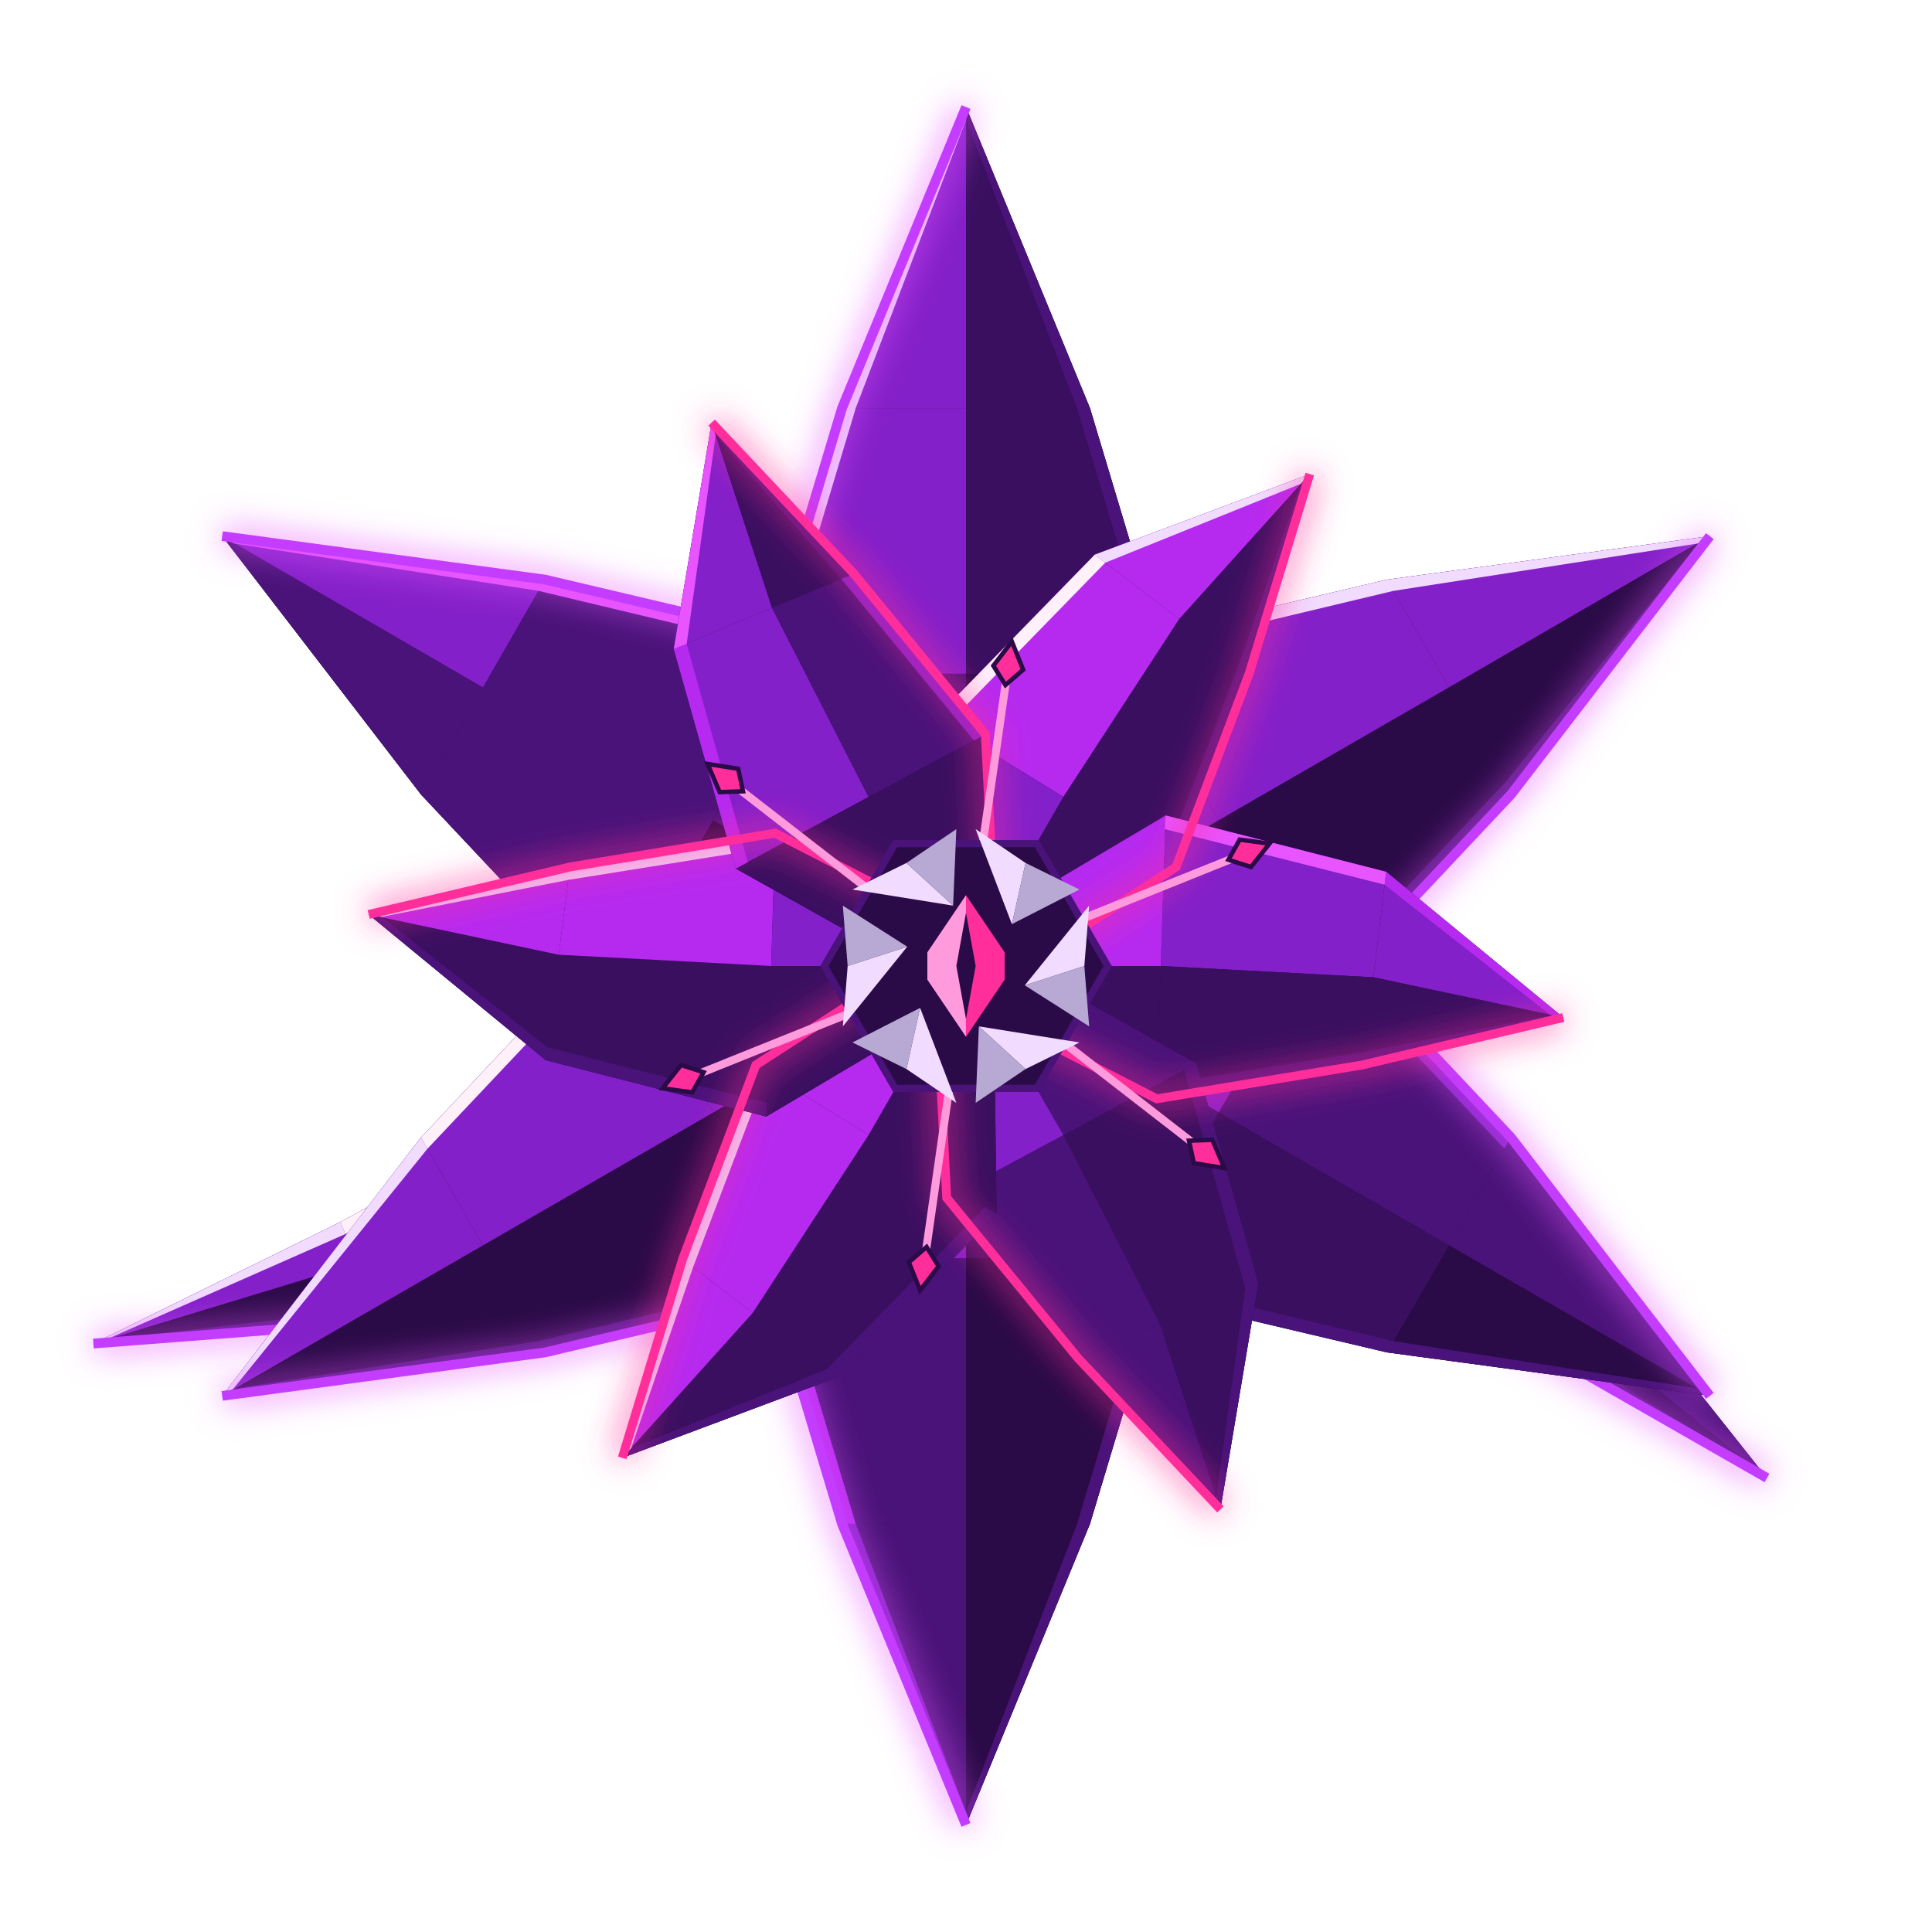
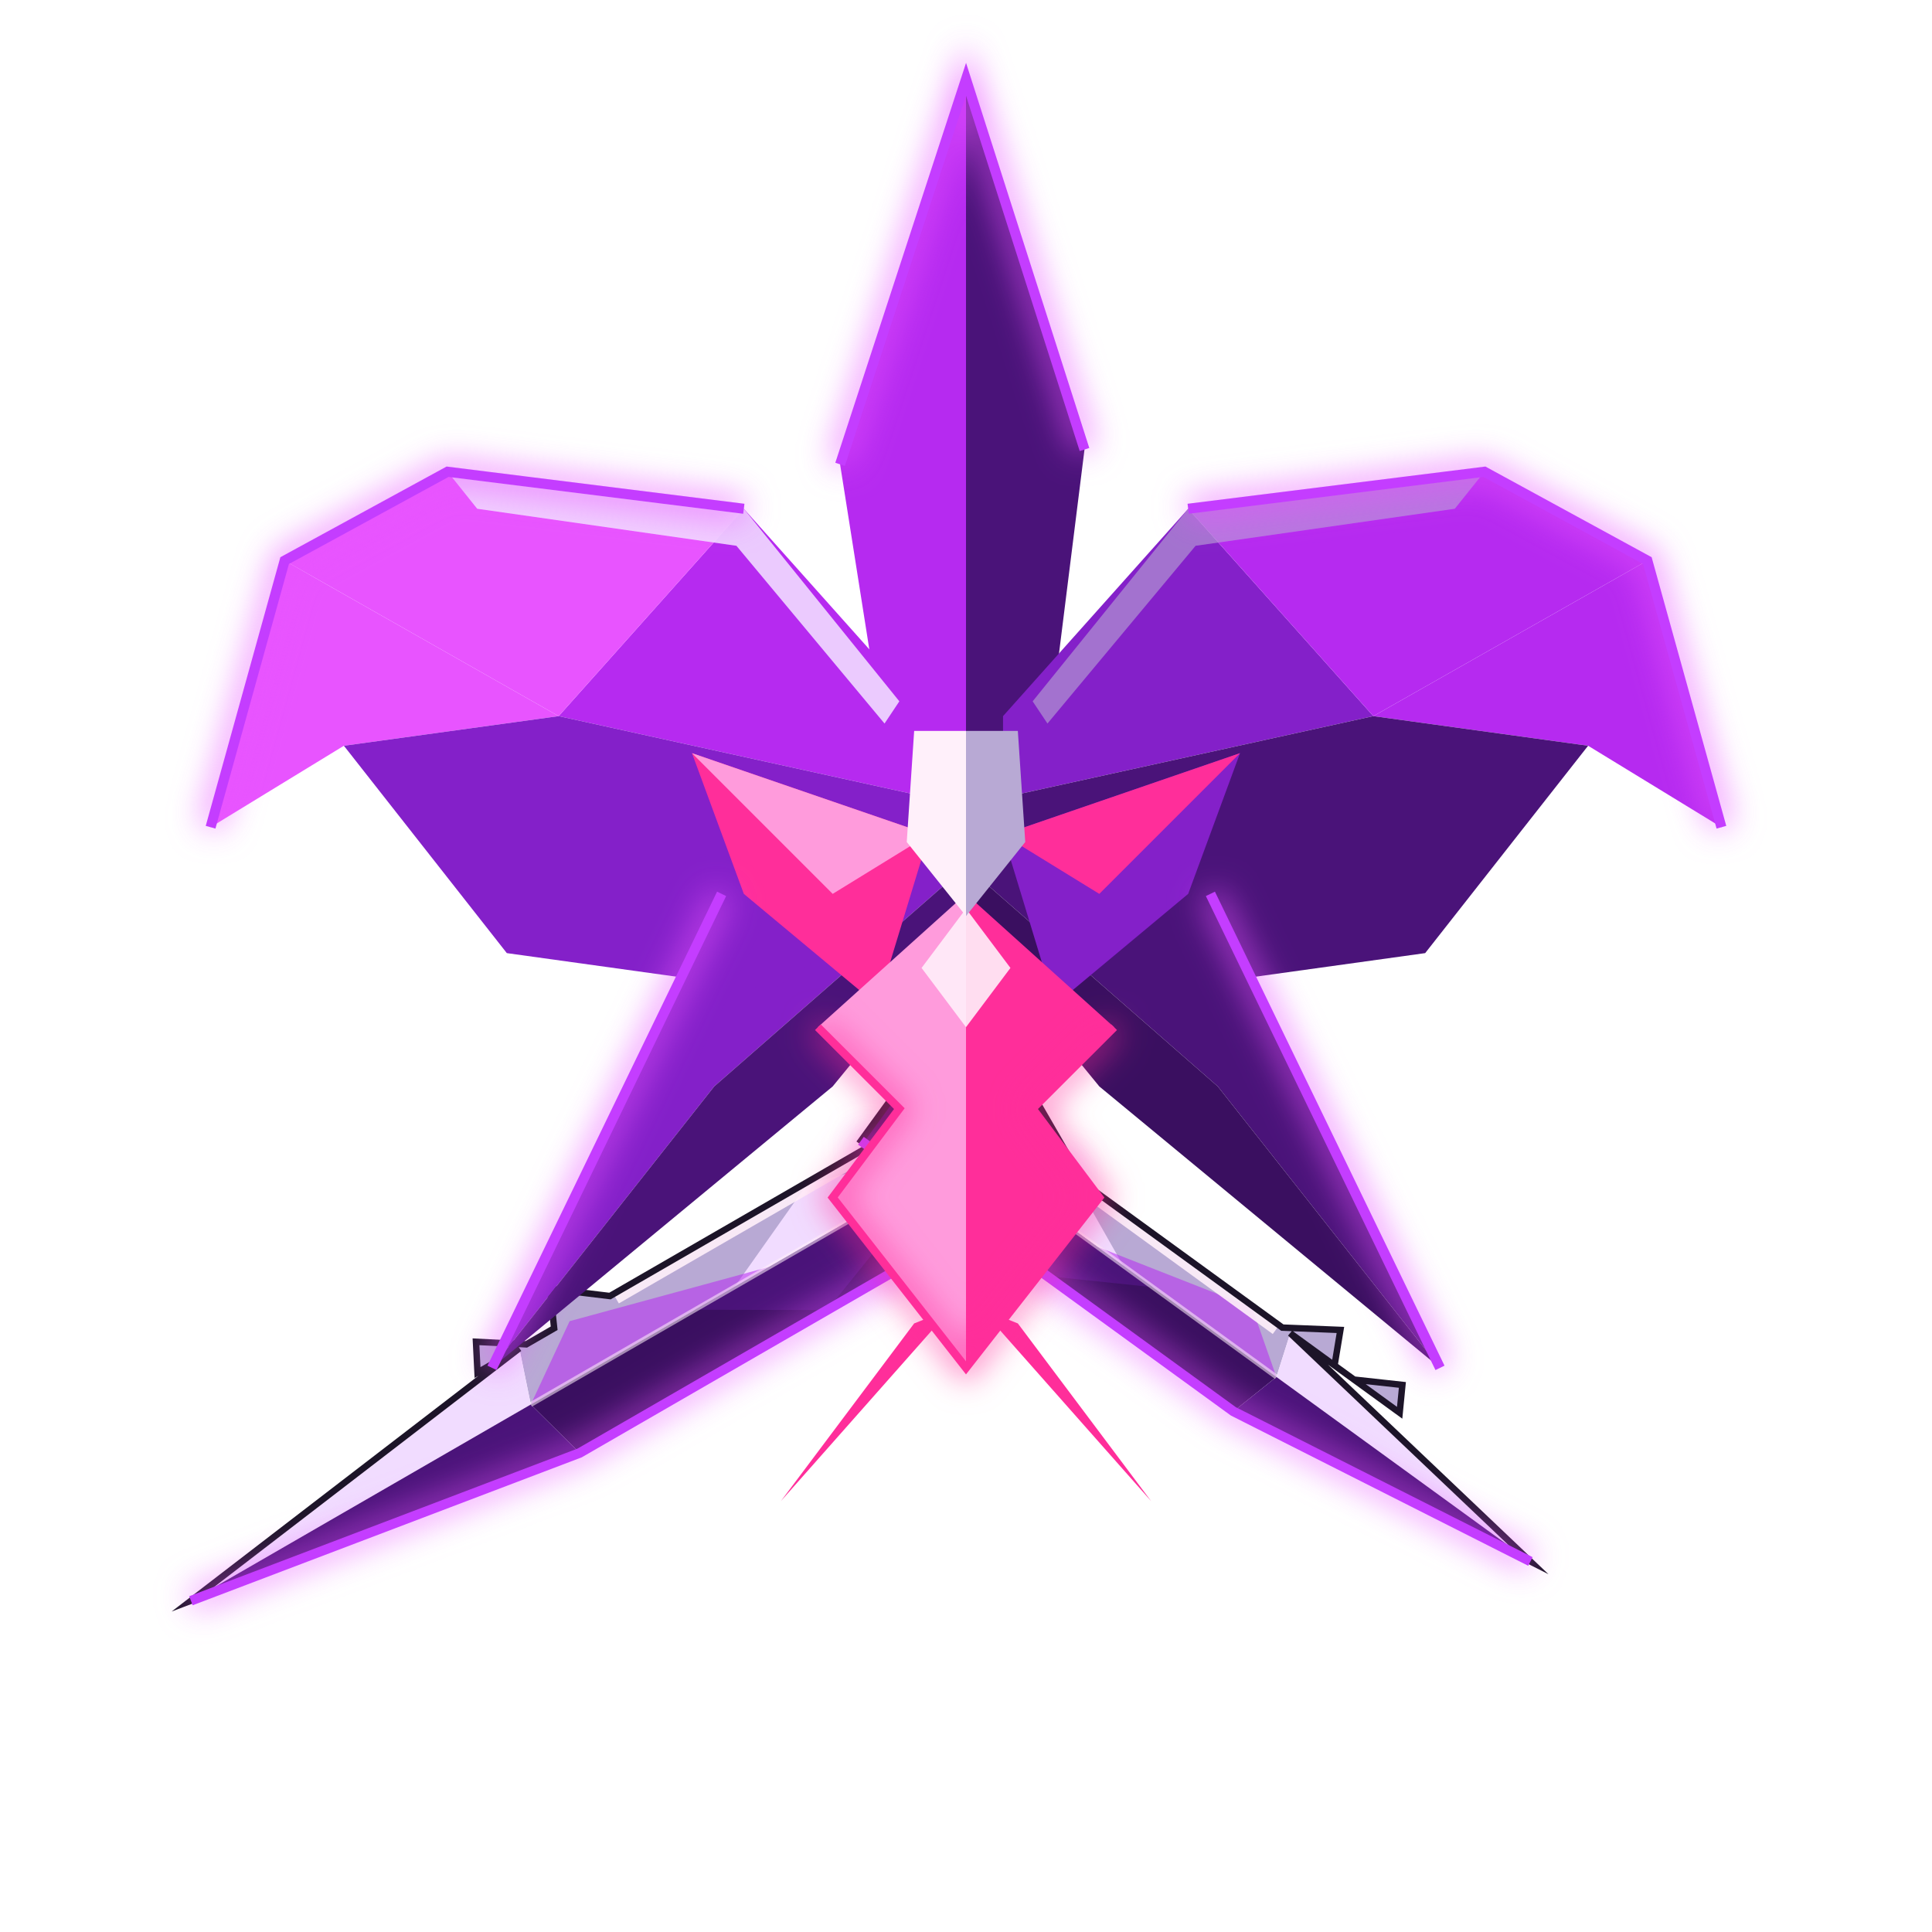
<svg xmlns="http://www.w3.org/2000/svg" viewBox="0 0 240 240" width="240" height="240">
  <defs>
-     <filter id="voracious-rose-bloom-glow" filterUnits="userSpaceOnUse" x="0" y="0" width="240" height="240">
+     <filter id="voracious-rose-bloom-glow" filterUnits="userSpaceOnUse" x="-12" y="-12" width="264" height="264" color-interpolation-filters="sRGB">
      <feGaussianBlur stdDeviation="2" />
    </filter>
  </defs>
-   <path fill="#2a0a47" d="M100.6 130.3L102.1 133.2L80.2 153.6L46.8 164.2L11.6 166.9L42.3 151.8L71.8 135.7L99 127.4Z" />
-   <path fill="#2a0a47" d="M44.2 157L46.8 164.2L11.6 166.9Z" />
-   <path fill="#8420c9" d="M44.2 157L11.6 166.9L42.3 151.8Z" />
-   <path fill="#2a0a47" d="M100.6 130.3L102.1 133.2L80.2 153.6L75.5 143.7Z" />
-   <path fill="#8420c9" d="M100.6 130.3L75.5 143.7L71.8 135.7L99 127.4Z" />
-   <path fill="#2a0a47" d="M75.5 143.7L80.2 153.6L46.8 164.2L44.2 157Z" />
-   <path fill="#8420c9" d="M75.5 143.7L44.2 157L42.3 151.8L71.8 135.7Z" />
-   <path fill="#4a1379" d="M80.2 153.6L46.8 164.2L46.2 162.6L79.5 152.1ZM46.8 164.2L11.6 166.9L13.2 166.4L46.2 162.6Z" />
-   <path fill="#fff0fa" d="M71.8 135.7L42.3 151.8L42.9 153.3L72.5 137.2Z" />
-   <path fill="#f1dcff" d="M42.3 151.8L11.6 166.9L13.2 166.4L42.9 153.3Z" />
-   <path fill="#2a0a47" d="M139.4 130.3L141 127.4L170.1 134.2L197.6 156L219.5 183.6L189.8 166.6L160 151.2L137.9 133.2Z" />
-   <path fill="#4a1379" d="M193 162.2L197.6 156L219.5 183.6Z" />
-   <path fill="#3a0f60" d="M193 162.2L219.5 183.6L189.8 166.6Z" />
-   <path fill="#4a1379" d="M139.4 130.3L141 127.4L170.1 134.2L164.5 143.7Z" />
-   <path fill="#3a0f60" d="M139.4 130.3L164.5 143.7L160 151.2L137.9 133.2Z" />
-   <path fill="#4a1379" d="M164.5 143.7L170.1 134.2L197.6 156L193 162.2Z" />
-   <path fill="#3a0f60" d="M164.5 143.7L193 162.2L189.8 166.6L160 151.2Z" />
-   <path fill="#b62af0" d="M170.1 134.2L197.6 156L196.6 157.3L169.3 135.6Z" />
-   <path fill="#4a1379" d="M197.6 156L219.5 183.6L218.2 182.6L196.6 157.3ZM160 151.2L189.8 166.6L190.8 165.3L160.8 149.8ZM189.8 166.6L219.5 183.6L218.2 182.6L190.8 165.3Z" />
-   <g fill="none" stroke-linejoin="miter">
-     <path stroke="#e854ff" stroke-width="2.64" opacity="0.6" filter="url(#voracious-rose-bloom-glow)" d="M102.1 133.2L80.2 153.6L46.8 164.2L11.6 166.9M219.5 183.6L189.8 166.6L160 151.2L137.9 133.2" />
-     <path stroke="#c43dff" stroke-width="1.21" d="M102.1 133.2L80.2 153.6L46.8 164.2L11.6 166.9M219.5 183.6L189.8 166.6L160 151.2L137.9 133.2" />
+   <g>
+     <polygon points="126,132 75.77,161 68.32,160.1 68.84,165 65.38,167 59.13,166.68 59.32,170.5 64.51,167.5 65.94,174.47 129.38,137.85" fill="#b8a9d4" />
+     <polygon points="124.46,140.69 100.28,147.08 91.25,159.86" fill="#f1dcff" />
+     <polygon points="95.56,157.37 70.76,164.12 65.94,174.47" fill="#b62af0" opacity="0.55" />
+     <polygon points="129.38,137.85 65.94,174.47 72.01,180.49 133.5,144.99" fill="#3a0f60" />
+     <polygon points="117.08,144.95 86.33,162.7 102.76,162.74" fill="#4a1379" />
+     <polygon points="64.51,167.5 23.72,198.85 65.94,174.47" fill="#f1dcff" />
+     <polygon points="65.94,174.47 23.72,198.85 72.01,180.49" fill="#4a1379" />
+     <polyline points="125.97,132.94 76.6,161.44" fill="none" stroke="#fff0fa" stroke-width="1.1" opacity="0.9" />
+     <polyline points="129.38,137.85 65.94,174.47" fill="none" stroke="#fff0fa" stroke-width="0.6" opacity="0.55" />
+     <path d="M126 132L75.77 161L68.32 160.1L68.84 165L65.38 167L59.13 166.68L59.32 170.5L64.51 167.5L23.72 198.85L72.01 180.49L133.5 144.99Z" fill="none" stroke="#1c1428" stroke-width="0.8" stroke-linejoin="miter" stroke-miterlimit="12" />
+     <polygon points="114,132 159.3,164.92 166.51,165.21 165.78,169.62 168.2,171.38 174.21,172.04 173.87,175.5 160.28,165.62 158.56,171.05 110.83,136.37" fill="#b8a9d4" />
+     <polygon points="114.53,139.06 133.32,146.28 139.52,157.21" fill="#f1dcff" />
+     <polygon points="136.28,154.86 155.53,162.42 158.56,171.05" fill="#b62af0" opacity="0.55" />
+     <polygon points="110.83,136.37 158.56,171.05 153.22,175.33 106.95,141.71" fill="#3a0f60" />
+     <polygon points="120.08,143.09 143.22,159.9 130.08,158.52" fill="#4a1379" />
+     <polygon points="160.28,165.62 190.11,193.97 158.56,171.05" fill="#f1dcff" />
+     <polygon points="158.56,171.05 190.11,193.97 153.22,175.33" fill="#4a1379" />
+     <polyline points="113.93,132.94 158.43,165.27" fill="none" stroke="#fff0fa" stroke-width="1.1" opacity="0.9" />
+     <polyline points="110.83,136.37 158.56,171.05" fill="none" stroke="#fff0fa" stroke-width="0.6" opacity="0.55" />
+     <path d="M114 132L159.3 164.92L166.51 165.21L165.78 169.62L168.2 171.38L174.21 172.04L173.87 175.5L160.28 165.62L190.11 193.97L153.22 175.33L106.95 141.71Z" fill="none" stroke="#1c1428" stroke-width="0.8" stroke-linejoin="miter" stroke-miterlimit="12" />
  </g>
-   <path fill="#2a0a47" d="M120 114.5L112.3 114.5L94.7 83.7L104.6 50.7L120 13.3L135.4 50.7L145.3 83.7L127.7 114.5Z" />
-   <path fill="#8420c9" d="M120 50.7L104.6 50.7L120 13.3Z" />
-   <path fill="#3a0f60" d="M120 50.7L120 13.3L135.4 50.7Z" />
-   <path fill="#8420c9" d="M120 83.7L94.7 83.7L104.6 50.7L120 50.7Z" />
-   <path fill="#3a0f60" d="M120 83.7L120 50.7L135.4 50.7L145.3 83.7Z" />
-   <path fill="#4a1379" d="M120 114.5L112.3 114.5L94.7 83.7L120 83.7Z" />
-   <path fill="#2a0a47" d="M120 114.5L120 83.7L145.3 83.7L127.7 114.5Z" />
-   <path fill="#f1dcff" d="M94.7 83.7L104.6 50.7L106.3 50.7L96.4 83.7ZM104.6 50.7L120 13.3L120 14.9L106.3 50.7Z" />
-   <path fill="#4a1379" d="M145.3 83.7L135.4 50.7L133.8 50.7L143.7 83.7ZM135.4 50.7L120 13.3L120 14.9L133.8 50.7Z" />
-   <path fill="#2a0a47" d="M124.8 117.3L120.9 110.6L138.8 79.9L172.3 72L212.4 66.6L187.7 98.7L164.1 123.8L128.6 123.9Z" />
-   <path fill="#8420c9" d="M180 85.4L172.3 72L212.4 66.6Z" />
-   <path fill="#2a0a47" d="M180 85.4L212.4 66.6L187.7 98.7Z" />
-   <path fill="#8420c9" d="M151.4 101.9L138.8 79.9L172.3 72L180 85.4Z" />
-   <path fill="#2a0a47" d="M151.4 101.9L180 85.4L187.7 98.7L164.1 123.8Z" />
-   <path fill="#8420c9" d="M124.8 117.3L120.9 110.6L138.8 79.9L151.4 101.9Z" />
-   <path fill="#2a0a47" d="M124.8 117.3L151.4 101.9L164.1 123.8L128.6 123.9Z" />
-   <path fill="#f1dcff" d="M138.8 79.9L172.3 72L173.1 73.4L139.6 81.4ZM172.3 72L212.4 66.6L211 67.5L173.1 73.4Z" />
-   <path fill="#4a1379" d="M164.1 123.8L187.7 98.7L186.9 97.3L163.3 122.3ZM187.7 98.7L212.4 66.6L211 67.5L186.9 97.3Z" />
-   <path fill="#2a0a47" d="M124.8 122.8L128.6 116.1L164.1 116.2L187.7 141.3L212.4 173.4L172.3 168L138.8 160.1L120.9 129.4Z" />
-   <path fill="#4a1379" d="M180 154.7L187.7 141.3L212.4 173.4Z" />
-   <path fill="#2a0a47" d="M180 154.7L212.4 173.4L172.3 168Z" />
-   <path fill="#4a1379" d="M151.4 138.2L164.1 116.2L187.7 141.3L180 154.7Z" />
-   <path fill="#3a0f60" d="M151.4 138.2L180 154.7L172.3 168L138.8 160.1Z" />
-   <path fill="#8420c9" d="M124.8 122.8L128.6 116.1L164.1 116.2L151.4 138.2Z" />
-   <path fill="#4a1379" d="M124.8 122.8L151.4 138.2L138.8 160.1L120.9 129.4Z" />
-   <path fill="#8420c9" d="M164.1 116.2L187.7 141.3L186.9 142.7L163.3 117.7Z" />
-   <path fill="#4a1379" d="M187.7 141.3L212.4 173.4L211 172.5L186.9 142.7ZM138.8 160.1L172.3 168L173.1 166.6L139.6 158.6ZM172.3 168L212.4 173.4L211 172.5L173.1 166.6Z" />
-   <path fill="#2a0a47" d="M120 125.5L127.7 125.5L145.3 156.3L135.4 189.3L120 226.7L104.6 189.3L94.7 156.3L112.3 125.5Z" />
-   <path fill="#2a0a47" d="M120 189.3L135.4 189.3L120 226.7Z" />
-   <path fill="#4a1379" d="M120 189.3L120 226.7L104.6 189.3Z" />
-   <path fill="#2a0a47" d="M120 156.3L145.3 156.3L135.4 189.3L120 189.3Z" />
-   <path fill="#4a1379" d="M120 156.3L120 189.3L104.6 189.3L94.7 156.3Z" />
-   <path fill="#3a0f60" d="M120 125.5L127.7 125.5L145.3 156.3L120 156.3Z" />
-   <path fill="#8420c9" d="M120 125.5L120 156.3L94.7 156.3L112.3 125.5Z" />
-   <path fill="#4a1379" d="M145.3 156.3L135.4 189.3L133.8 189.3L143.7 156.3ZM135.4 189.3L120 226.7L120 225.1L133.8 189.3Z" />
-   <path fill="#b62af0" d="M94.7 156.3L104.6 189.3L106.3 189.3L96.4 156.3Z" />
-   <path fill="#8420c9" d="M104.6 189.3L120 226.7L120 225.1L106.3 189.3Z" />
-   <path fill="#2a0a47" d="M115.2 122.8L119.1 129.4L101.2 160.1L67.7 168L27.6 173.4L52.3 141.3L75.9 116.2L111.4 116.1Z" />
-   <path fill="#2a0a47" d="M60 154.7L67.7 168L27.6 173.4Z" />
-   <path fill="#8420c9" d="M60 154.7L27.6 173.4L52.3 141.3Z" />
-   <path fill="#2a0a47" d="M88.6 138.2L101.2 160.1L67.7 168L60 154.7Z" />
-   <path fill="#8420c9" d="M88.6 138.2L60 154.7L52.3 141.3L75.9 116.2Z" />
-   <path fill="#2a0a47" d="M115.2 122.8L119.1 129.4L101.2 160.1L88.6 138.2Z" />
-   <path fill="#8420c9" d="M115.2 122.8L88.6 138.2L75.9 116.2L111.4 116.1Z" />
-   <path fill="#4a1379" d="M101.2 160.1L67.7 168L66.9 166.6L100.4 158.6ZM67.7 168L27.6 173.4L29 172.5L66.9 166.6Z" />
-   <path fill="#fff0fa" d="M75.9 116.2L52.3 141.3L53.1 142.7L76.7 117.7Z" />
-   <path fill="#f1dcff" d="M52.3 141.3L27.6 173.4L29 172.5L53.1 142.7Z" />
-   <path fill="#2a0a47" d="M115.2 117.3L111.4 123.9L75.9 123.8L52.3 98.7L27.6 66.6L67.7 72L101.2 79.9L119.1 110.6Z" />
-   <path fill="#4a1379" d="M60 85.4L52.3 98.7L27.6 66.6Z" />
-   <path fill="#8420c9" d="M60 85.4L27.6 66.6L67.7 72Z" />
-   <path fill="#4a1379" d="M88.6 101.9L75.9 123.8L52.3 98.7L60 85.4ZM88.6 101.9L60 85.4L67.7 72L101.2 79.9Z" />
-   <path fill="#2a0a47" d="M115.2 117.3L111.4 123.9L75.9 123.8L88.6 101.9Z" />
-   <path fill="#4a1379" d="M115.2 117.3L88.6 101.9L101.2 79.9L119.1 110.6ZM75.9 123.8L52.3 98.7L53.1 97.3L76.7 122.3ZM52.3 98.7L27.6 66.6L29 67.5L53.1 97.3Z" />
-   <path fill="#e854ff" d="M101.2 79.9L67.7 72L66.9 73.4L100.4 81.4ZM67.7 72L27.6 66.6L29 67.5L66.9 73.4Z" />
-   <g fill="none" stroke-linejoin="miter">
-     <path stroke="#e854ff" stroke-width="2.64" opacity="0.6" filter="url(#voracious-rose-bloom-glow)" d="M112.3 114.5L94.7 83.7L104.6 50.7L120 13.3M212.4 66.6L187.7 98.7L164.1 123.8L128.6 123.9M128.6 116.1L164.1 116.2L187.7 141.3L212.4 173.4M120 226.7L104.6 189.3L94.7 156.3L112.3 125.5M119.1 129.4L101.2 160.1L67.7 168L27.6 173.4M27.6 66.6L67.7 72L101.2 79.9L119.1 110.6" />
-     <path stroke="#c43dff" stroke-width="1.21" d="M112.3 114.5L94.7 83.7L104.6 50.7L120 13.3M212.4 66.6L187.7 98.7L164.1 123.8L128.6 123.9M128.6 116.1L164.1 116.2L187.7 141.3L212.4 173.4M120 226.7L104.6 189.3L94.7 156.3L112.3 125.5M119.1 129.4L101.2 160.1L67.7 168L27.6 173.4M27.6 66.6L67.7 72L101.2 79.9L119.1 110.6" />
+   <g filter="url(#voracious-rose-bloom-glow)" opacity="0.6">
+     <polyline points="133.5,144.99 72.01,180.49 23.72,198.85" fill="none" stroke="#e854ff" stroke-width="2.64" stroke-linejoin="miter" stroke-miterlimit="10" />
+     <polyline points="106.95,141.71 153.22,175.33 190.11,193.97" fill="none" stroke="#e854ff" stroke-width="2.64" stroke-linejoin="miter" stroke-miterlimit="10" />
  </g>
-   <path fill="#2a0a47" d="M122.2 116.2L116.5 112.9L116.2 89.2L136 68.9L162.7 58.9L155.2 83.6L146.1 107.7L127.9 119.5Z" />
-   <path fill="#b62af0" d="M146.5 76.9L136 68.9L162.7 58.9Z" />
-   <path fill="#3a0f60" d="M146.5 76.9L162.7 58.9L155.2 83.6Z" />
-   <path fill="#b62af0" d="M132.1 99L116.2 89.2L136 68.9L146.5 76.9Z" />
-   <path fill="#3a0f60" d="M132.1 99L146.5 76.9L155.2 83.6L146.1 107.7Z" />
-   <path fill="#8420c9" d="M122.2 116.2L116.5 112.9L116.2 89.2L132.1 99Z" />
-   <path fill="#3a0f60" d="M122.2 116.2L132.1 99L146.1 107.7L127.9 119.5Z" />
-   <path fill="#fff0fa" d="M116.2 89.2L136 68.9L137.3 69.9L117.6 90.1Z" />
-   <path fill="#f1dcff" d="M136 68.9L162.7 58.9L161.6 60.1L137.3 69.9Z" />
-   <path fill="#4a1379" d="M146.1 107.7L155.2 83.6L153.9 82.6L144.7 106.8ZM155.2 83.6L162.7 58.9L161.6 60.1L153.9 82.6Z" />
-   <path fill="#2a0a47" d="M124.4 120L124.4 113.4L144.8 101.3L172.2 108.3L194.2 126.4L169.2 132.3L143.7 136.5L124.4 126.6Z" />
-   <path fill="#8420c9" d="M170.6 121.4L172.2 108.3L194.2 126.4Z" />
-   <path fill="#3a0f60" d="M170.6 121.4L194.2 126.4L169.2 132.3Z" />
-   <path fill="#8420c9" d="M144.2 120L144.8 101.3L172.2 108.3L170.6 121.4Z" />
-   <path fill="#3a0f60" d="M144.2 120L170.6 121.4L169.2 132.3L143.7 136.5Z" />
-   <path fill="#b62af0" d="M124.4 120L124.4 113.4L144.8 101.3L144.2 120Z" />
-   <path fill="#3a0f60" d="M124.4 120L144.2 120L143.7 136.5L124.4 126.6Z" />
-   <path fill="#e854ff" d="M144.8 101.3L172.2 108.3L172 109.9L144.7 103Z" />
-   <path fill="#b62af0" d="M172.2 108.3L194.2 126.4L192.6 126.1L172 109.9Z" />
-   <path fill="#4a1379" d="M143.7 136.5L169.2 132.3L169.4 130.7L143.8 134.8ZM169.2 132.3L194.2 126.4L192.6 126.1L169.4 130.7Z" />
-   <path fill="#2a0a47" d="M122.2 123.8L127.9 120.5L148.6 132.1L156.3 159.4L151.6 187.5L133.9 168.7L117.6 148.8L116.5 127.1Z" />
-   <path fill="#3a0f60" d="M144.1 164.5L156.3 159.4L151.6 187.5Z" />
-   <path fill="#4a1379" d="M144.1 164.5L151.6 187.5L133.9 168.7Z" />
-   <path fill="#3a0f60" d="M132.1 141L148.6 132.1L156.3 159.4L144.1 164.5Z" />
-   <path fill="#4a1379" d="M132.1 141L144.1 164.5L133.9 168.7L117.6 148.8ZM122.2 123.8L127.9 120.5L148.6 132.1L132.1 141Z" />
-   <path fill="#8420c9" d="M122.2 123.8L132.1 141L117.6 148.8L116.5 127.1Z" />
-   <path fill="#4a1379" d="M148.6 132.1L156.3 159.4L154.7 160L147.1 132.9ZM156.3 159.4L151.6 187.5L151.1 185.9L154.7 160ZM117.6 148.8L133.9 168.7L135.5 168.1L119 148ZM133.9 168.7L151.6 187.5L151.1 185.9L135.5 168.1Z" />
-   <path fill="#2a0a47" d="M117.8 123.8L123.5 127.1L123.8 150.8L104 171.1L77.3 181.1L84.8 156.4L93.9 132.3L112.1 120.5Z" />
-   <path fill="#3a0f60" d="M93.5 163.1L104 171.1L77.3 181.1Z" />
-   <path fill="#b62af0" d="M93.5 163.1L77.3 181.1L84.8 156.4Z" />
-   <path fill="#3a0f60" d="M107.9 141L123.8 150.8L104 171.1L93.5 163.1Z" />
-   <path fill="#b62af0" d="M107.9 141L93.5 163.1L84.8 156.4L93.9 132.3Z" />
-   <path fill="#3a0f60" d="M117.8 123.8L123.5 127.1L123.8 150.8L107.9 141Z" />
-   <path fill="#b62af0" d="M117.8 123.8L107.9 141L93.9 132.3L112.1 120.5Z" />
-   <path fill="#4a1379" d="M123.8 150.8L104 171.1L102.7 170.1L122.4 149.9ZM104 171.1L77.3 181.1L78.4 179.9L102.7 170.1Z" />
-   <path fill="#f1dcff" d="M93.9 132.3L84.8 156.4L86.1 157.4L95.3 133.2ZM84.8 156.4L77.3 181.1L78.4 179.9L86.1 157.4Z" />
-   <path fill="#2a0a47" d="M115.6 120L115.6 126.6L95.2 138.7L67.8 131.7L45.8 113.6L70.8 107.7L96.3 103.5L115.6 113.4Z" />
-   <path fill="#3a0f60" d="M69.4 118.6L67.8 131.7L45.8 113.6Z" />
-   <path fill="#b62af0" d="M69.4 118.6L45.8 113.6L70.8 107.7Z" />
-   <path fill="#3a0f60" d="M95.8 120L95.2 138.7L67.8 131.7L69.4 118.6Z" />
-   <path fill="#b62af0" d="M95.8 120L69.4 118.6L70.8 107.7L96.3 103.5Z" />
-   <path fill="#3a0f60" d="M115.6 120L115.6 126.6L95.2 138.7L95.8 120Z" />
-   <path fill="#8420c9" d="M115.6 120L95.8 120L96.3 103.5L115.6 113.4Z" />
-   <path fill="#4a1379" d="M95.2 138.7L67.8 131.7L68 130.1L95.3 137ZM67.8 131.7L45.8 113.6L47.4 113.9L68 130.1Z" />
-   <path fill="#f1dcff" d="M96.3 103.5L70.8 107.7L70.6 109.3L96.2 105.2ZM70.8 107.7L45.8 113.6L47.4 113.9L70.6 109.3Z" />
-   <path fill="#2a0a47" d="M117.8 116.2L112.1 119.5L91.4 107.9L83.7 80.6L88.4 52.5L106.1 71.3L122.4 91.2L123.5 112.9Z" />
-   <path fill="#8420c9" d="M95.9 75.5L83.7 80.6L88.4 52.5Z" />
-   <path fill="#3a0f60" d="M95.9 75.5L88.4 52.5L106.1 71.3Z" />
-   <path fill="#8420c9" d="M107.9 99L91.4 107.9L83.7 80.6L95.9 75.5Z" />
-   <path fill="#4a1379" d="M107.9 99L95.9 75.5L106.1 71.3L122.4 91.2Z" />
-   <path fill="#3a0f60" d="M117.8 116.2L112.1 119.5L91.4 107.9L107.9 99ZM117.8 116.2L107.9 99L122.4 91.2L123.5 112.9Z" />
-   <path fill="#b62af0" d="M91.4 107.9L83.7 80.6L85.3 80L92.9 107.1Z" />
-   <path fill="#e854ff" d="M83.7 80.6L88.4 52.5L88.9 54.1L85.3 80Z" />
-   <path fill="#8420c9" d="M122.4 91.2L106.1 71.3L104.5 71.9L121 92Z" />
-   <path fill="#4a1379" d="M106.1 71.3L88.4 52.5L88.9 54.1L104.5 71.9Z" />
-   <g fill="none" stroke-linejoin="miter">
-     <path stroke="#ff2e9a" stroke-width="2.64" opacity="0.6" filter="url(#voracious-rose-bloom-glow)" d="M162.7 58.9L155.2 83.6L146.1 107.7L127.9 119.5M194.2 126.4L169.2 132.3L143.7 136.5L124.4 126.6M151.6 187.5L133.9 168.7L117.6 148.8L116.5 127.1M77.3 181.1L84.8 156.4L93.9 132.3L112.1 120.5M45.8 113.6L70.8 107.7L96.3 103.5L115.6 113.4M88.4 52.5L106.1 71.3L122.4 91.2L123.5 112.9" />
-     <path stroke="#ff2e9a" stroke-width="1.1" d="M162.7 58.9L155.2 83.6L146.1 107.7L127.9 119.5M194.2 126.4L169.2 132.3L143.7 136.5L124.4 126.6M151.6 187.5L133.9 168.7L117.6 148.8L116.5 127.1M77.3 181.1L84.8 156.4L93.9 132.3L112.1 120.5M45.8 113.6L70.8 107.7L96.3 103.5L115.6 113.4M88.4 52.5L106.1 71.3L122.4 91.2L123.5 112.9" />
+   <g>
+     <polyline points="133.5,144.99 72.01,180.49 23.72,198.85" fill="none" stroke="#c43dff" stroke-width="1.2" stroke-linejoin="miter" stroke-miterlimit="10" />
+     <polyline points="106.95,141.71 153.22,175.33 190.11,193.97" fill="none" stroke="#c43dff" stroke-width="1.2" stroke-linejoin="miter" stroke-miterlimit="10" />
  </g>
-   <path fill="none" stroke="#ff9bdc" stroke-width="0.99" d="M122.1 104.7L125.2 83M134.3 114.2L154.7 106M132.1 129.5L149.5 143M117.9 135.3L114.8 157M105.7 125.8L85.3 134M107.9 110.5L90.5 97" />
-   <path fill="#ff2e9a" stroke="#2a0a47" stroke-width="0.55" d="M125.7 79.7L127.1 83.2L124.9 85.1L123.4 82.7ZM157.7 104.8L155.4 107.7L152.6 106.8L154 104.3ZM152.1 145.1L148.3 144.5L147.7 141.7L150.6 141.6ZM114.3 160.3L112.9 156.8L115.1 154.9L116.6 157.3ZM82.3 135.2L84.6 132.3L87.4 133.2L86 135.7ZM87.9 94.9L91.7 95.5L92.3 98.3L89.4 98.4Z" />
-   <path fill="#2a0a47" stroke="#4a1379" stroke-width="0.88" d="M128.8 104.8L137.6 120L128.8 135.2L111.2 135.2L102.4 120L111.2 104.8Z" />
-   <path fill="#f1dcff" d="M121.2 103L127.4 107.2L125.7 114.8Z" />
-   <path fill="#b8a9d4" d="M127.4 107.2L134.1 110.5L125.7 114.8Z" />
-   <path fill="#f1dcff" d="M135.3 112.5L134.7 120L127.3 122.4Z" />
-   <path fill="#b8a9d4" d="M134.7 120L135.3 127.5L127.3 122.4Z" />
-   <path fill="#f1dcff" d="M134.1 129.5L127.4 132.8L121.6 127.5Z" />
-   <path fill="#b8a9d4" d="M127.4 132.8L121.2 137L121.6 127.5Z" />
-   <path fill="#f1dcff" d="M118.8 137L112.6 132.8L114.3 125.2Z" />
-   <path fill="#b8a9d4" d="M112.6 132.8L105.9 129.5L114.3 125.2Z" />
-   <path fill="#f1dcff" d="M104.7 127.5L105.3 120L112.7 117.6Z" />
-   <path fill="#b8a9d4" d="M105.3 120L104.7 112.5L112.7 117.6Z" />
-   <path fill="#f1dcff" d="M105.9 110.5L112.6 107.2L118.4 112.5Z" />
-   <path fill="#b8a9d4" d="M112.6 107.2L118.8 103L118.4 112.5Z" />
-   <path fill="#ff2e9a" d="M120 111.2L124.8 118.3L124.8 121.7L120 128.8L120 120Z" />
-   <path fill="#ff9bdc" d="M120 128.8L115.2 121.7L115.2 118.3L120 111.2L120 120Z" />
-   <path fill="#2a0a47" d="M120 113.4L121.2 120L120 126.6L118.8 120Z" />
+   <g>
+     <path fill="#4a1379" d="M122.76 101.84L150.36 111.04L178.88 169.92L151.28 134.96L121.84 109.2Z" />
+     <path fill="#3a0f60" d="M121.84 109.2L151.28 134.96L178.88 169.92L136.56 134.96L120 114.72Z" />
+     <path fill="#8420c9" d="M117.24 101.84L89.64 111.04L61.12 169.92L88.72 134.96L118.16 109.2Z" />
+     <path fill="#4a1379" d="M118.16 109.2L88.72 134.96L61.12 169.92L103.44 134.96L120 114.72Z" />
+     <path fill="#b62af0" d="M120 98.16L109.88 92.64L104.36 57.68L120 9.84L120 54Z" />
+     <path fill="#4a1379" d="M120 98.16L120 54L120 9.84L134.72 55.84L130.12 92.64Z" />
+     <path fill="#8420c9" d="M124.6 88.96L147.6 63.2L170.6 88.96L124.6 99.08Z" />
+     <path fill="#b62af0" d="M147.6 63.2L184.4 58.6L204.64 69.64L170.6 88.96Z" />
+     <path fill="#b62af0" d="M204.64 69.64L213.84 102.76L197.28 92.64L170.6 88.96Z" />
+     <path fill="#4a1379" d="M124.6 99.08L170.6 88.96L197.28 92.64L177.04 118.4L143.92 123L124.6 109.2Z" />
+     <path fill="#b8a9d4" fill-opacity="0.6" d="M128.28 87.12L147.6 63.2L184.4 58.6L180.72 63.2L148.52 67.8L130.12 89.88Z" />
+     <path fill="#b62af0" d="M115.4 88.96L92.4 63.2L69.4 88.96L115.4 99.08Z" />
+     <path fill="#e854ff" d="M92.4 63.2L55.6 58.6L35.36 69.64L69.4 88.96Z" />
+     <path fill="#e854ff" d="M35.36 69.64L26.16 102.76L42.72 92.64L69.4 88.96Z" />
+     <path fill="#8420c9" d="M115.4 99.08L69.4 88.96L42.72 92.64L62.96 118.4L96.08 123L115.4 109.2Z" />
+     <path fill="#f1dcff" fill-opacity="0.9" d="M111.72 87.12L92.4 63.2L55.6 58.6L59.28 63.2L91.48 67.8L109.88 89.88Z" />
+     <path fill="#8420c9" d="M124.6 103.68L154.04 93.56L147.6 111.04L131.04 124.84Z" />
+     <path fill="#ff2e9a" d="M124.6 103.68L154.04 93.56L136.56 111.04Z" />
+     <path fill="#ff2e9a" d="M121.84 162.56L143 186.48L126.44 164.4Z" />
+     <path fill="#ff2e9a" d="M115.4 103.68L85.96 93.56L92.4 111.04L108.96 124.84Z" />
+     <path fill="#ff9bdc" d="M115.4 103.68L85.96 93.56L103.44 111.04Z" />
+     <path fill="#ff2e9a" d="M118.16 162.56L97 186.48L113.56 164.4Z" />
+     <path fill="#ff9bdc" d="M120 111.04L101.6 127.6L111.72 137.72L103.44 148.76L120 169.92Z" />
+     <path fill="#ff2e9a" d="M120 111.04L138.4 127.6L128.28 137.72L136.56 148.76L120 169.92Z" />
+     <path fill="#fff0fa" fill-opacity="0.9" d="M120 112.88L125.52 120.24L120 127.6L114.48 120.24Z" />
+     <path fill="#fff0fa" d="M113.56 90.8L120 90.8L120 113.8L112.64 104.6Z" />
+     <path fill="#b8a9d4" d="M120 90.8L126.44 90.8L127.36 104.6L120 113.8Z" />
+   </g>
+   <g filter="url(#voracious-rose-bloom-glow)" opacity="0.65">
+     <path fill="none" stroke="#e854ff" stroke-width="2.75" stroke-linejoin="miter" stroke-miterlimit="12" d="M150.36 111.04L178.88 169.92M89.64 111.04L61.12 169.92M104.36 57.68L120 9.84L134.72 55.84M147.6 63.2L184.4 58.6L204.64 69.64L213.84 102.76M92.4 63.2L55.6 58.6L35.36 69.64L26.16 102.76" />
+     <path fill="none" stroke="#ff2e9a" stroke-width="2.4" d="M101.6 127.6L111.72 137.72L103.44 148.76L120 169.92L136.56 148.76L128.28 137.72L138.4 127.6" />
+   </g>
+   <path fill="none" stroke="#c43dff" stroke-width="1.25" stroke-linejoin="miter" stroke-miterlimit="12" d="M150.36 111.04L178.88 169.92M89.64 111.04L61.12 169.92M104.36 57.68L120 9.84L134.72 55.84M147.6 63.2L184.4 58.6L204.64 69.64L213.84 102.76M92.4 63.2L55.6 58.6L35.36 69.64L26.16 102.76" />
+   <path fill="none" stroke="#ff2e9a" stroke-width="1" stroke-linejoin="miter" d="M101.6 127.6L111.72 137.72L103.44 148.76L120 169.92L136.56 148.76L128.28 137.72L138.4 127.6" />
</svg>
